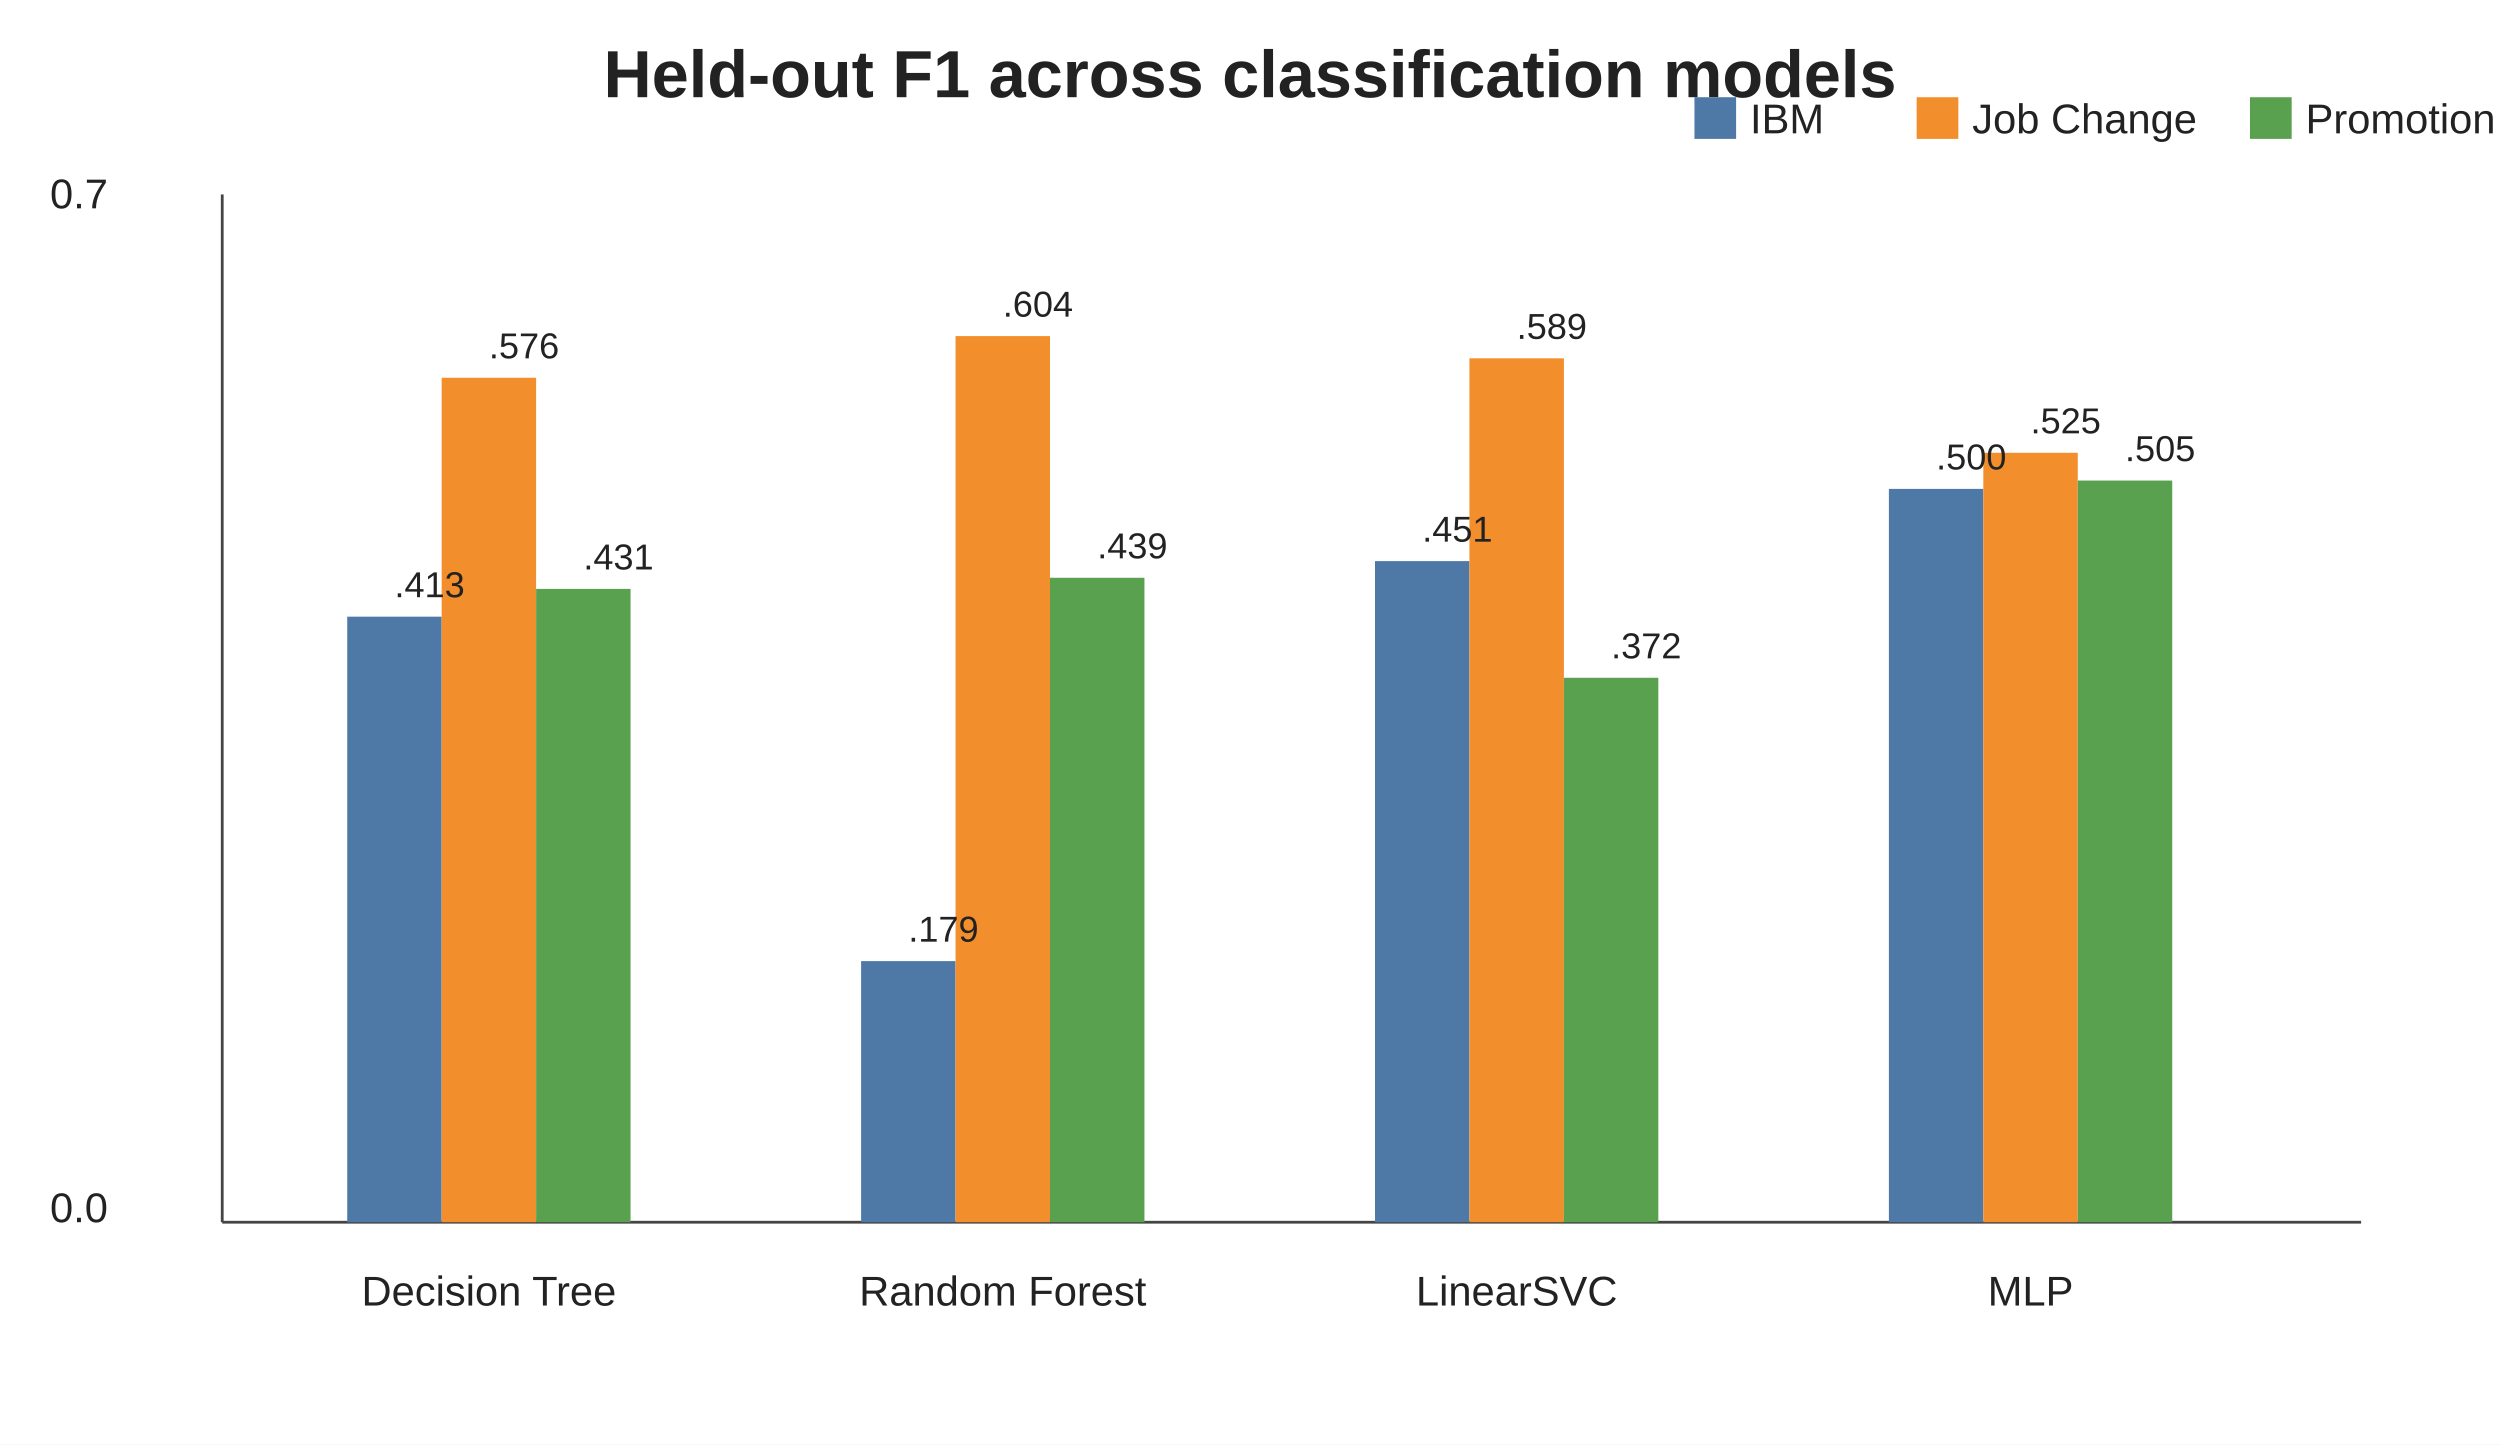
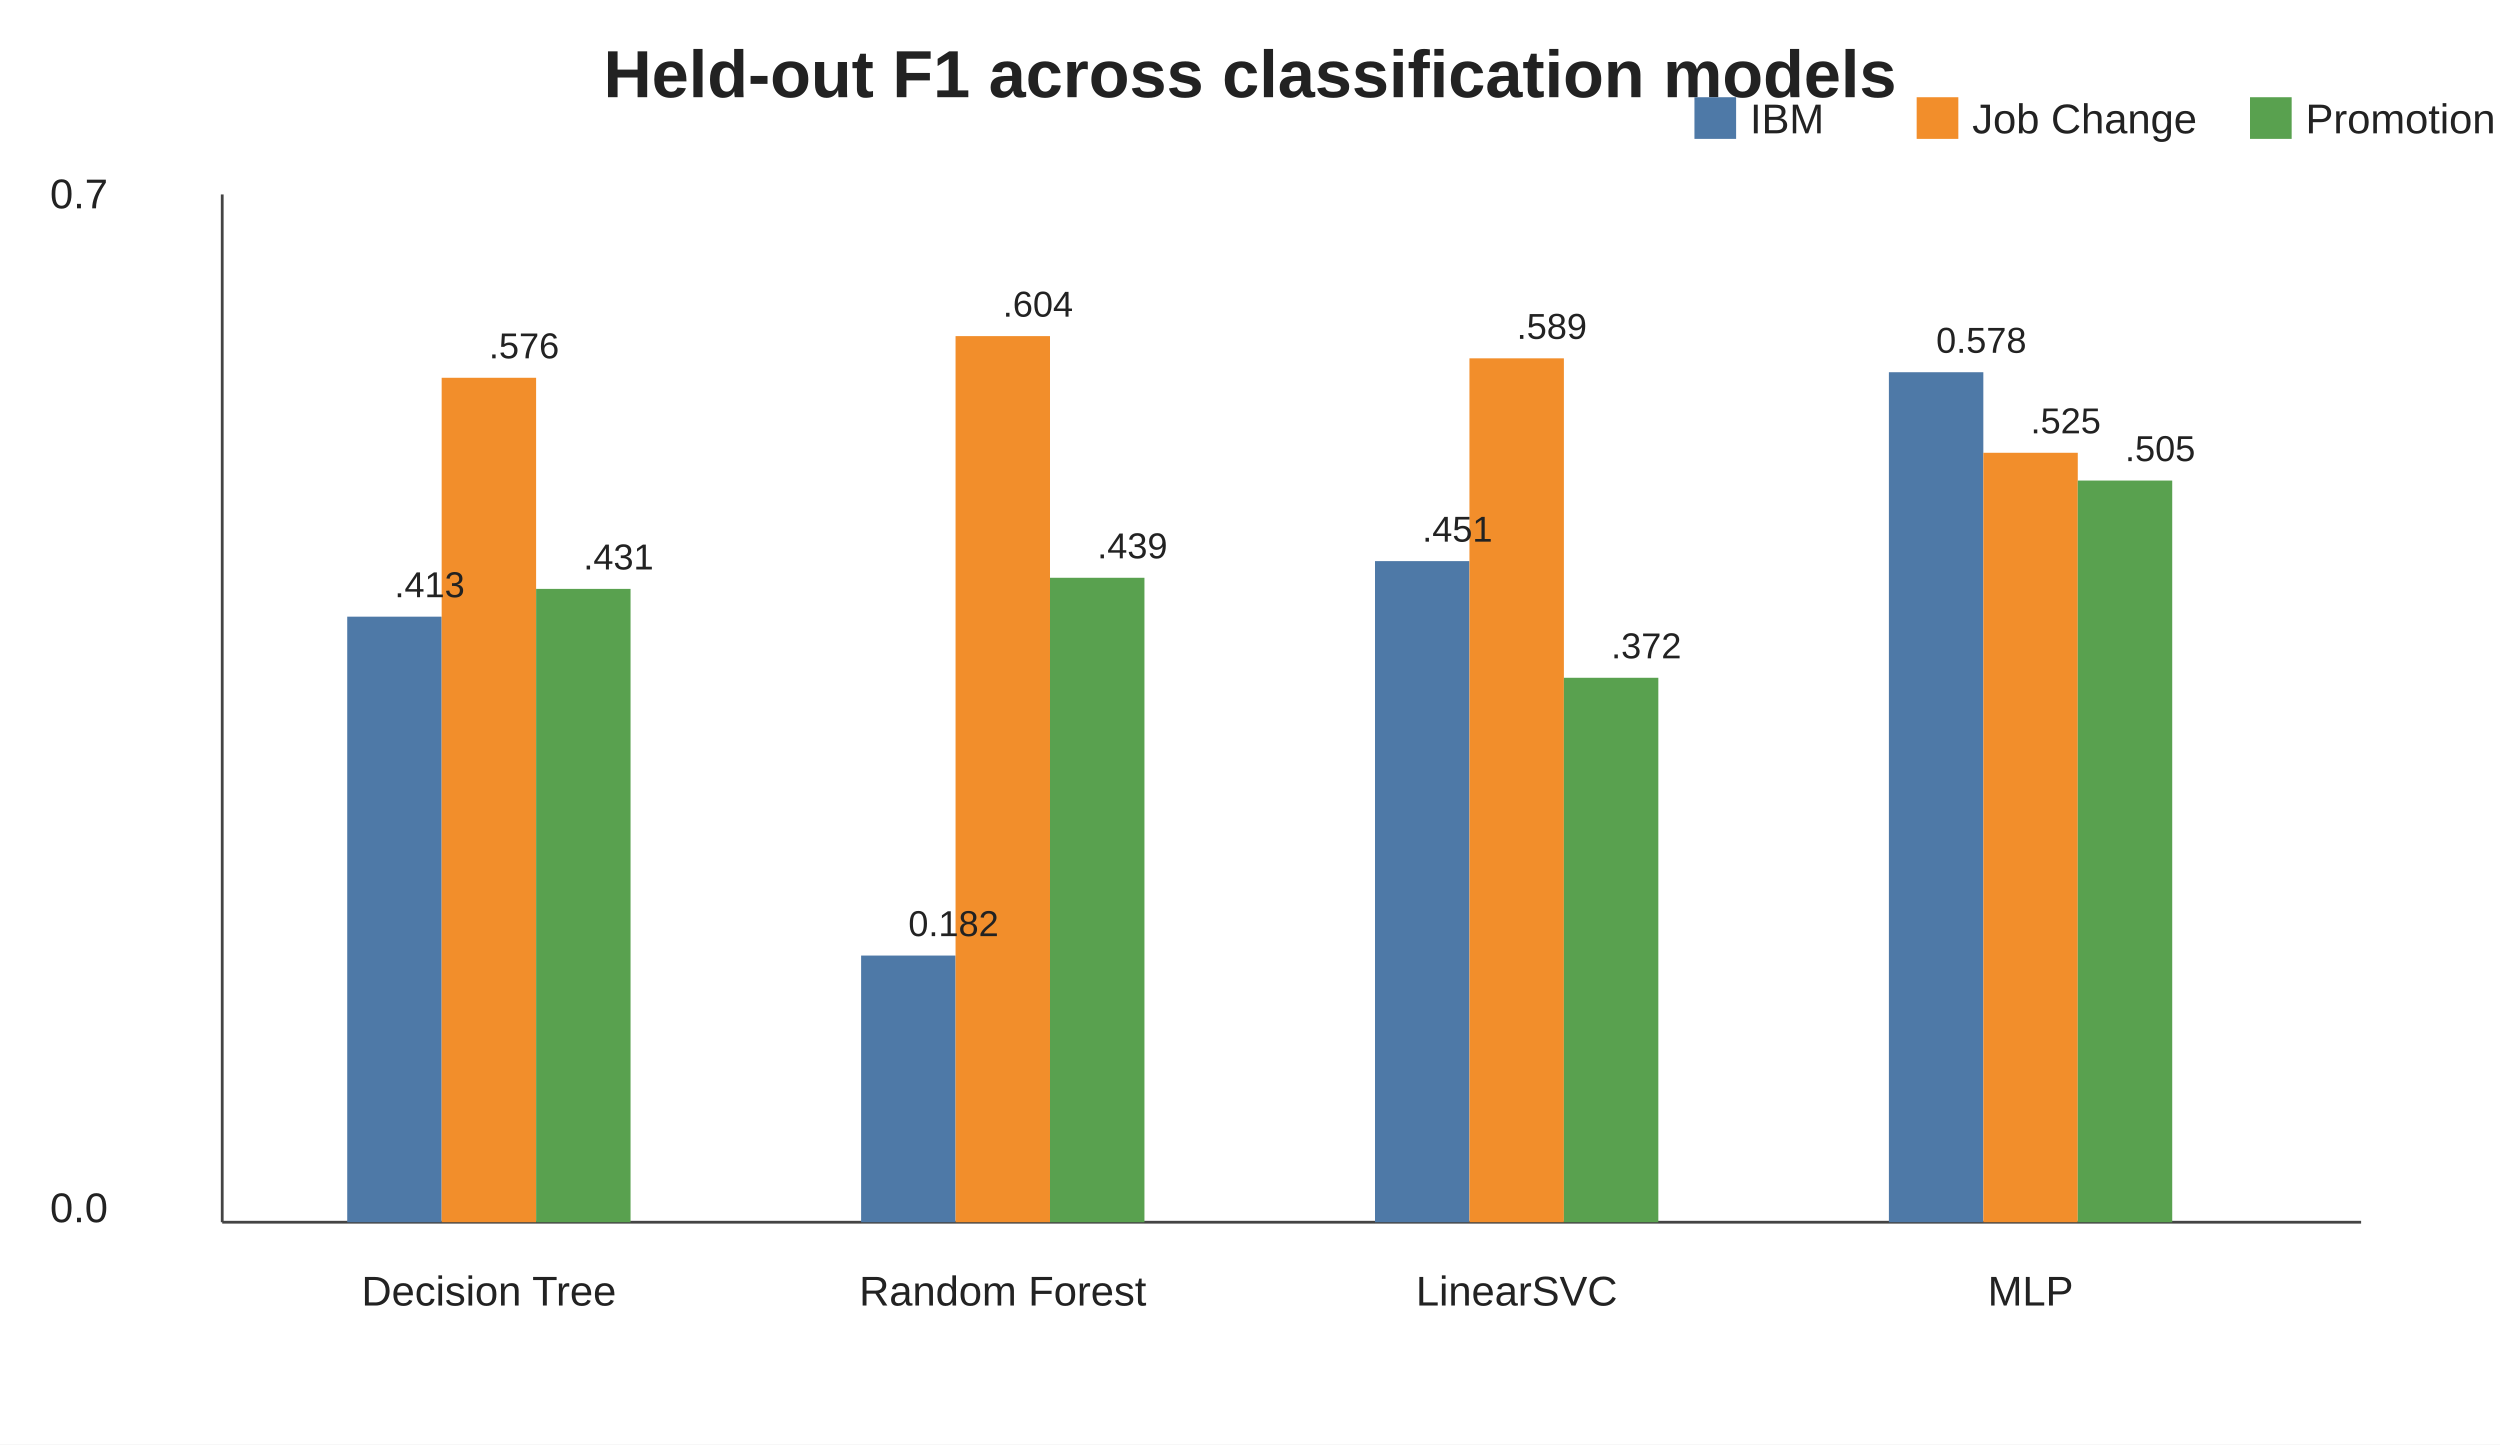
<svg xmlns="http://www.w3.org/2000/svg" width="900" height="520" viewBox="0 0 900 520">
  <rect width="100%" height="100%" fill="white" />
  <style>text{font-family:Arial,sans-serif;fill:#222}.t{font-size:24px;font-weight:700}.l{font-size:15px}.v{font-size:13px}.axis{stroke:#444;stroke-width:1}.ibm{fill:#4e79a7}.job{fill:#f28e2b}.pro{fill:#59a14f}</style>
  <text x="450" y="35" text-anchor="middle" class="t">Held-out F1 across classification models</text>
  <line x1="80" y1="440" x2="850" y2="440" class="axis" />
  <line x1="80" y1="70" x2="80" y2="440" class="axis" />
  <text x="18" y="75" class="l">0.7</text>
  <text x="18" y="440" class="l">0.0</text>
  <g>
    <rect class="ibm" x="125" y="222" width="34" height="218" />
    <rect class="job" x="159" y="136" width="34" height="304" />
    <rect class="pro" x="193" y="212" width="34" height="228" />
    <text x="176" y="470" text-anchor="middle" class="l">Decision Tree</text>
    <text x="142" y="215" class="v">.413</text>
    <text x="176" y="129" class="v">.576</text>
    <text x="210" y="205" class="v">.431</text>
  </g>
  <g>
-     <rect class="ibm" x="310" y="346" width="34" height="94" />
+     <rect class="ibm" x="310" y="344" width="34" height="96" />
    <rect class="job" x="344" y="121" width="34" height="319" />
    <rect class="pro" x="378" y="208" width="34" height="232" />
    <text x="361" y="470" text-anchor="middle" class="l">Random Forest</text>
-     <text x="327" y="339" class="v">.179</text>
+     <text x="327" y="337" class="v">0.182</text>
    <text x="361" y="114" class="v">.604</text>
    <text x="395" y="201" class="v">.439</text>
  </g>
  <g>
    <rect class="ibm" x="495" y="202" width="34" height="238" />
    <rect class="job" x="529" y="129" width="34" height="311" />
    <rect class="pro" x="563" y="244" width="34" height="196" />
    <text x="546" y="470" text-anchor="middle" class="l">LinearSVC</text>
    <text x="512" y="195" class="v">.451</text>
    <text x="546" y="122" class="v">.589</text>
    <text x="580" y="237" class="v">.372</text>
  </g>
  <g>
-     <rect class="ibm" x="680" y="176" width="34" height="264" />
+     <rect class="ibm" x="680" y="134" width="34" height="306" />
    <rect class="job" x="714" y="163" width="34" height="277" />
    <rect class="pro" x="748" y="173" width="34" height="267" />
    <text x="731" y="470" text-anchor="middle" class="l">MLP</text>
-     <text x="697" y="169" class="v">.500</text>
+     <text x="697" y="127" class="v">0.578</text>
    <text x="731" y="156" class="v">.525</text>
    <text x="765" y="166" class="v">.505</text>
  </g>
  <rect class="ibm" x="610" y="35" width="15" height="15" />
  <text x="630" y="48" class="l">IBM</text>
  <rect class="job" x="690" y="35" width="15" height="15" />
  <text x="710" y="48" class="l">Job Change</text>
  <rect class="pro" x="810" y="35" width="15" height="15" />
  <text x="830" y="48" class="l">Promotion</text>
</svg>
